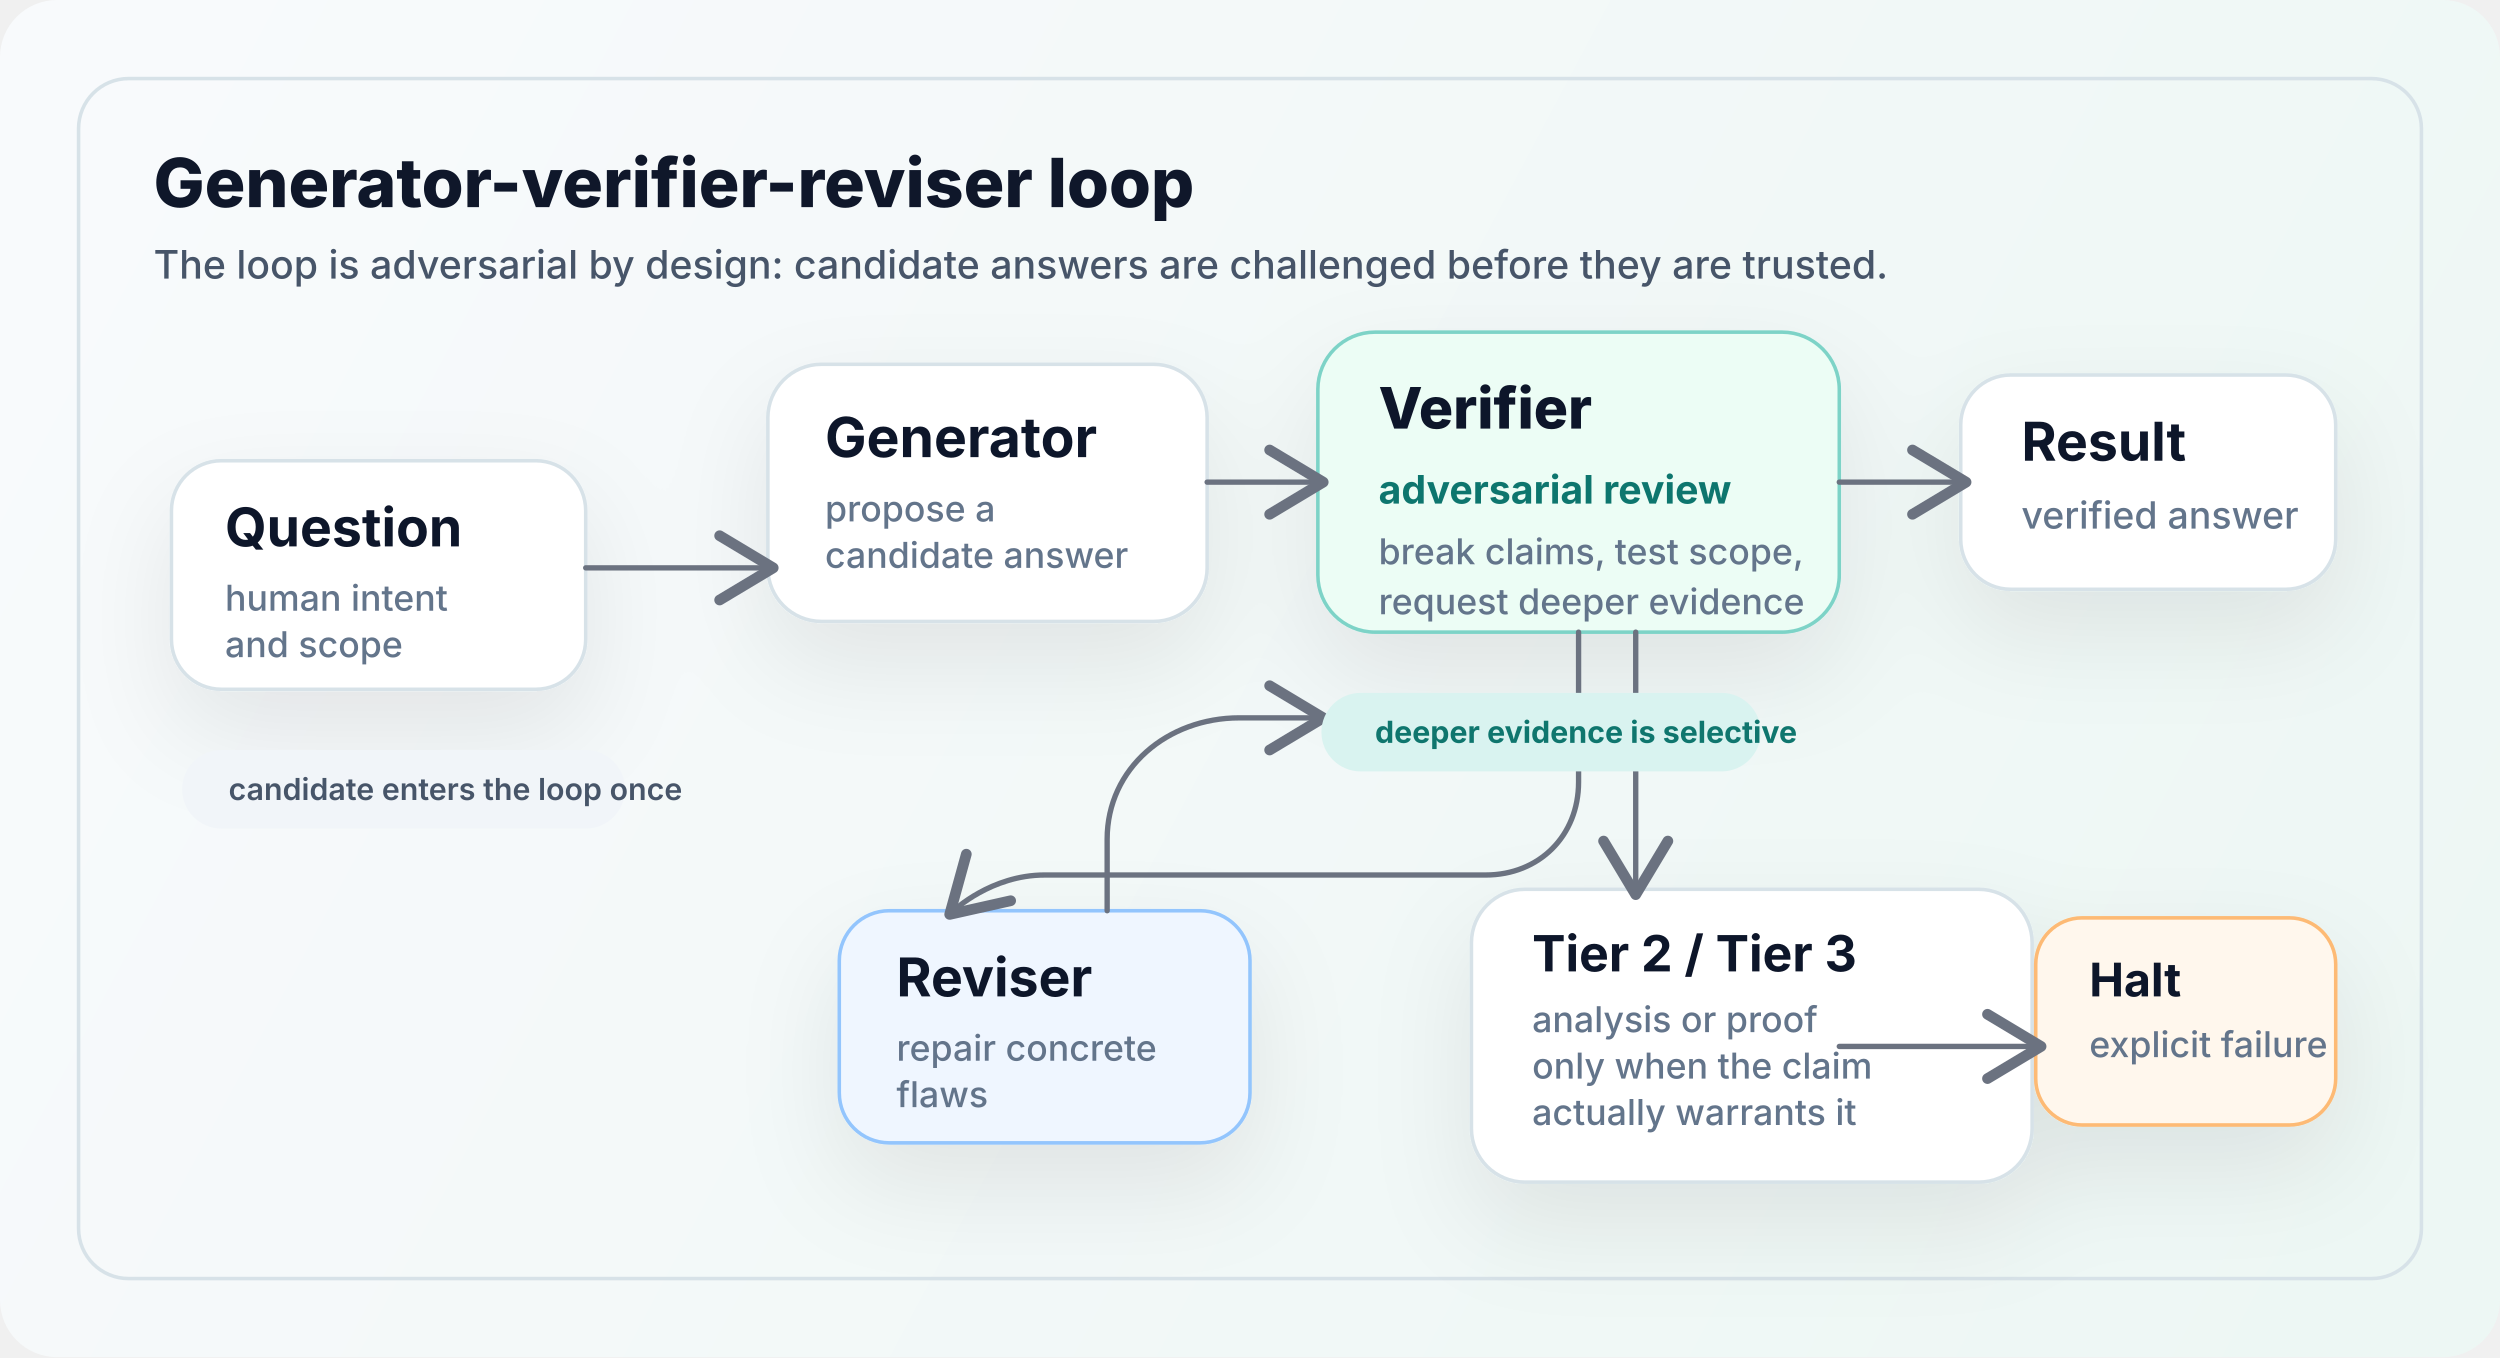
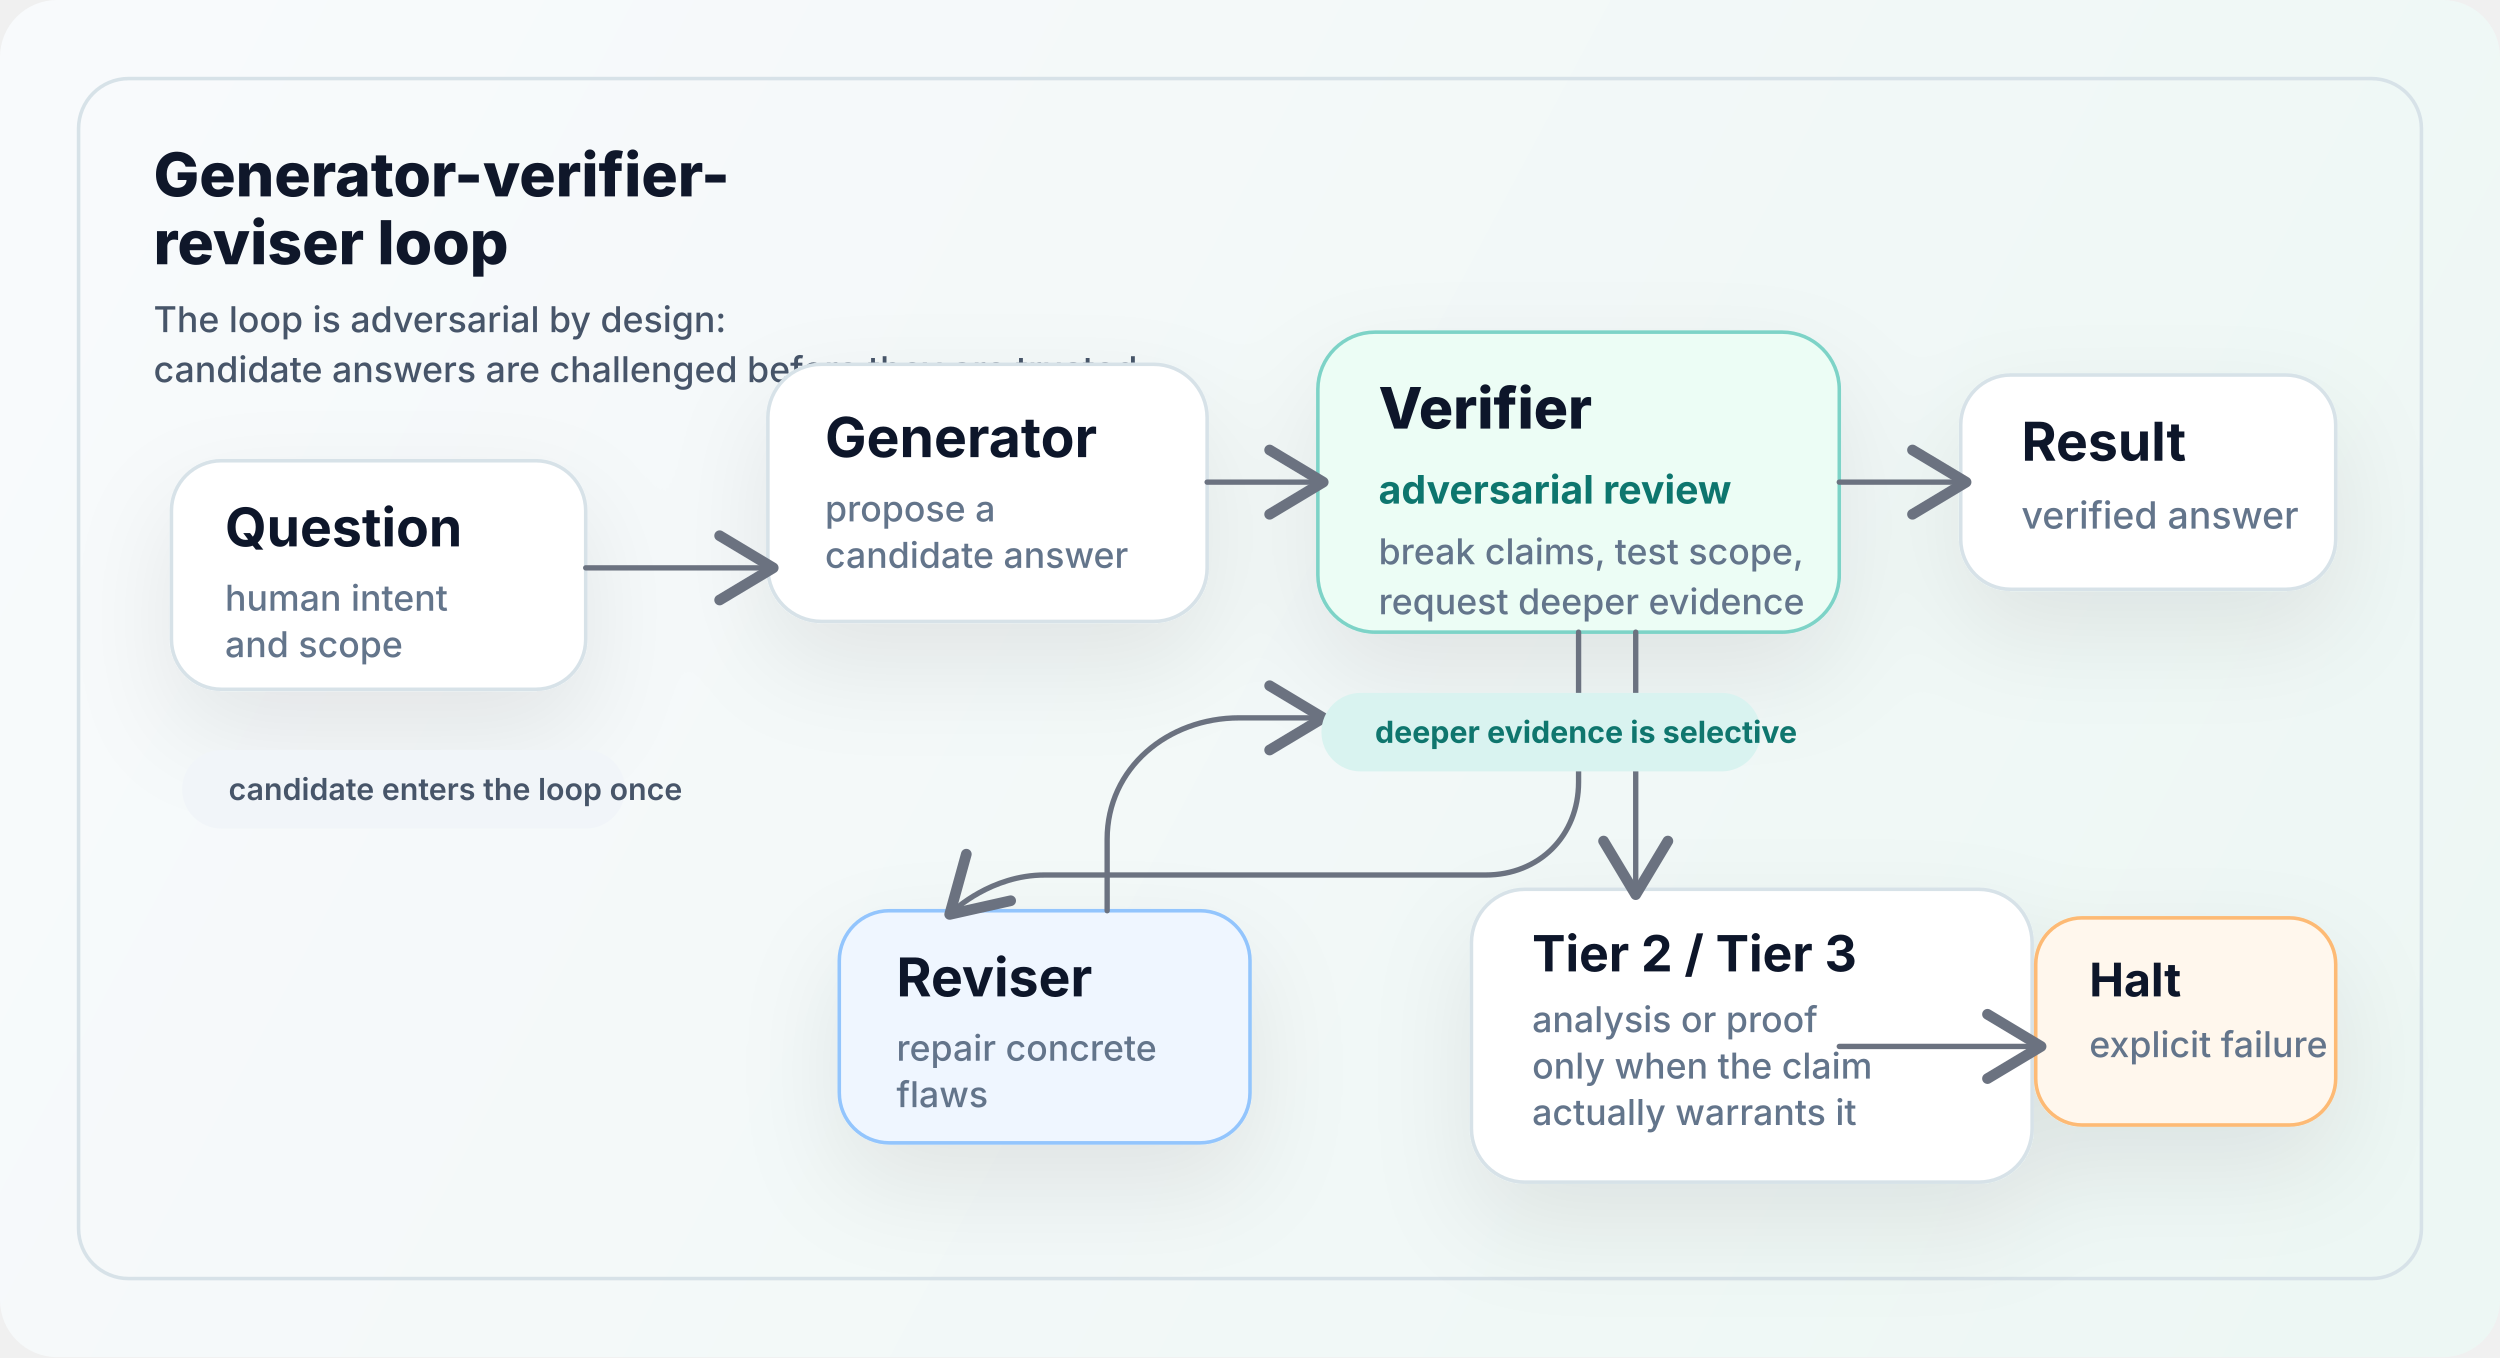
<svg xmlns="http://www.w3.org/2000/svg" width="1400" height="760" viewBox="0 0 1400 760" fill="none">
  <defs>
    <linearGradient id="bg" x1="60" y1="40" x2="1340" y2="720" gradientUnits="userSpaceOnUse">
      <stop stop-color="#F8FAFC" />
      <stop offset="1" stop-color="#EDF7F4" />
    </linearGradient>
    <filter id="shadow" x="0" y="0" width="1400" height="760" filterUnits="userSpaceOnUse" color-interpolation-filters="sRGB">
      <feDropShadow dx="0" dy="24" stdDeviation="28" flood-color="#0F172A" flood-opacity="0.08" />
    </filter>
    <marker id="arrow" markerWidth="14" markerHeight="14" refX="10" refY="7" orient="auto">
      <path d="M1 1L11 7L1 13" fill="none" stroke="#6B7280" stroke-width="2" stroke-linecap="round" stroke-linejoin="round" />
    </marker>
  </defs>
  <rect width="1400" height="760" rx="32" fill="url(#bg)" />
  <rect x="44" y="44" width="1312" height="672" rx="28" stroke="#D7E2E8" stroke-width="2" />
-   <text x="86" y="116" fill="#0F172A" font-family="Inter, Arial, sans-serif" font-size="38" font-weight="800">Generator-verifier-reviser loop</text>
-   <text x="86" y="156" fill="#475569" font-family="Inter, Arial, sans-serif" font-size="22" font-weight="500">The loop is adversarial by design: candidate answers are challenged before they are trusted.</text>
+   <text x="86" y="110" fill="#0F172A" font-family="Inter, Arial, sans-serif" font-size="34" font-weight="800">Generator-verifier-</text>
+   <text x="86" y="148" fill="#0F172A" font-family="Inter, Arial, sans-serif" font-size="34" font-weight="800">reviser loop</text>
+   <text x="86" y="186" fill="#475569" font-family="Inter, Arial, sans-serif" font-size="20" font-weight="500">The loop is adversarial by design:</text>
+   <text x="86" y="214" fill="#475569" font-family="Inter, Arial, sans-serif" font-size="20" font-weight="500">candidate answers are challenged before they are trusted.</text>
  <g filter="url(#shadow)">
    <rect x="96" y="258" width="232" height="128" rx="28" fill="#FFFFFF" stroke="#D7E2E8" stroke-width="2" />
    <text x="126" y="306" fill="#0F172A" font-family="Inter, Arial, sans-serif" font-size="30" font-weight="700">Question</text>
    <text x="126" y="342" fill="#64748B" font-family="Inter, Arial, sans-serif" font-size="20" font-weight="500">human intent</text>
    <text x="126" y="368" fill="#64748B" font-family="Inter, Arial, sans-serif" font-size="20" font-weight="500">and scope</text>
    <rect x="430" y="204" width="246" height="144" rx="30" fill="#FFFFFF" stroke="#D7E2E8" stroke-width="2" />
    <text x="462" y="256" fill="#0F172A" font-family="Inter, Arial, sans-serif" font-size="31" font-weight="700">Generator</text>
    <text x="462" y="292" fill="#64748B" font-family="Inter, Arial, sans-serif" font-size="20" font-weight="500">propose a</text>
    <text x="462" y="318" fill="#64748B" font-family="Inter, Arial, sans-serif" font-size="20" font-weight="500">candidate answer</text>
    <rect x="738" y="186" width="292" height="168" rx="32" fill="#ECFDF5" stroke="#7DD3C7" stroke-width="2" />
    <text x="772" y="240" fill="#0F172A" font-family="Inter, Arial, sans-serif" font-size="32" font-weight="800">Verifier</text>
    <text x="772" y="282" fill="#0F766E" font-family="Inter, Arial, sans-serif" font-size="22" font-weight="700">adversarial review</text>
    <text x="772" y="316" fill="#64748B" font-family="Inter, Arial, sans-serif" font-size="20" font-weight="500">break claims, test scope,</text>
    <text x="772" y="344" fill="#64748B" font-family="Inter, Arial, sans-serif" font-size="20" font-weight="500">request deeper evidence</text>
    <rect x="1098" y="210" width="210" height="120" rx="28" fill="#FFFFFF" stroke="#D7E2E8" stroke-width="2" />
    <text x="1132" y="258" fill="#0F172A" font-family="Inter, Arial, sans-serif" font-size="30" font-weight="700">Result</text>
    <text x="1132" y="296" fill="#64748B" font-family="Inter, Arial, sans-serif" font-size="21" font-weight="500">verified answer</text>
    <rect x="470" y="510" width="230" height="130" rx="28" fill="#EFF6FF" stroke="#93C5FD" stroke-width="2" />
    <text x="502" y="558" fill="#0F172A" font-family="Inter, Arial, sans-serif" font-size="30" font-weight="700">Reviser</text>
    <text x="502" y="594" fill="#64748B" font-family="Inter, Arial, sans-serif" font-size="20" font-weight="500">repair concrete</text>
    <text x="502" y="620" fill="#64748B" font-family="Inter, Arial, sans-serif" font-size="20" font-weight="500">flaws</text>
    <rect x="824" y="498" width="314" height="164" rx="30" fill="#FFFFFF" stroke="#D7E2E8" stroke-width="2" />
    <text x="858" y="544" fill="#0F172A" font-family="Inter, Arial, sans-serif" font-size="28" font-weight="700">Tier 2 / Tier 3</text>
    <text x="858" y="578" fill="#64748B" font-family="Inter, Arial, sans-serif" font-size="20" font-weight="500">analysis or proof</text>
    <text x="858" y="604" fill="#64748B" font-family="Inter, Arial, sans-serif" font-size="20" font-weight="500">only when the claim</text>
    <text x="858" y="630" fill="#64748B" font-family="Inter, Arial, sans-serif" font-size="20" font-weight="500">actually warrants it</text>
    <rect x="1140" y="514" width="168" height="116" rx="26" fill="#FFF7ED" stroke="#FDBA74" stroke-width="2" />
    <text x="1170" y="558" fill="#0F172A" font-family="Inter, Arial, sans-serif" font-size="26" font-weight="700">Halt</text>
    <text x="1170" y="592" fill="#64748B" font-family="Inter, Arial, sans-serif" font-size="20" font-weight="500">explicit failure</text>
  </g>
  <path d="M328 318H430" stroke="#6B7280" stroke-width="3" stroke-linecap="round" marker-end="url(#arrow)" />
  <path d="M676 270H738" stroke="#6B7280" stroke-width="3" stroke-linecap="round" marker-end="url(#arrow)" />
  <path d="M1030 270H1098" stroke="#6B7280" stroke-width="3" stroke-linecap="round" marker-end="url(#arrow)" />
  <path d="M884 354V438C884 468 862 490 832 490H585C555 490 534 510 534 510" stroke="#6B7280" stroke-width="3" stroke-linecap="round" stroke-linejoin="round" marker-end="url(#arrow)" />
  <path d="M620 510V470C620 430 654 402 694 402H738" stroke="#6B7280" stroke-width="3" stroke-linecap="round" stroke-linejoin="round" marker-end="url(#arrow)" />
  <path d="M916 354V498" stroke="#6B7280" stroke-width="3" stroke-linecap="round" marker-end="url(#arrow)" />
  <path d="M1030 586H1140" stroke="#6B7280" stroke-width="3" stroke-linecap="round" marker-end="url(#arrow)" />
  <rect x="102" y="420" width="248" height="44" rx="22" fill="#F1F5F9" />
  <text x="128" y="448" fill="#475569" font-family="Inter, Arial, sans-serif" font-size="17" font-weight="600">candidate enters the loop once</text>
  <rect x="740" y="388" width="246" height="44" rx="22" fill="#D9F3F0" />
  <text x="770" y="416" fill="#0F766E" font-family="Inter, Arial, sans-serif" font-size="17" font-weight="700">deeper evidence is selective</text>
</svg>
